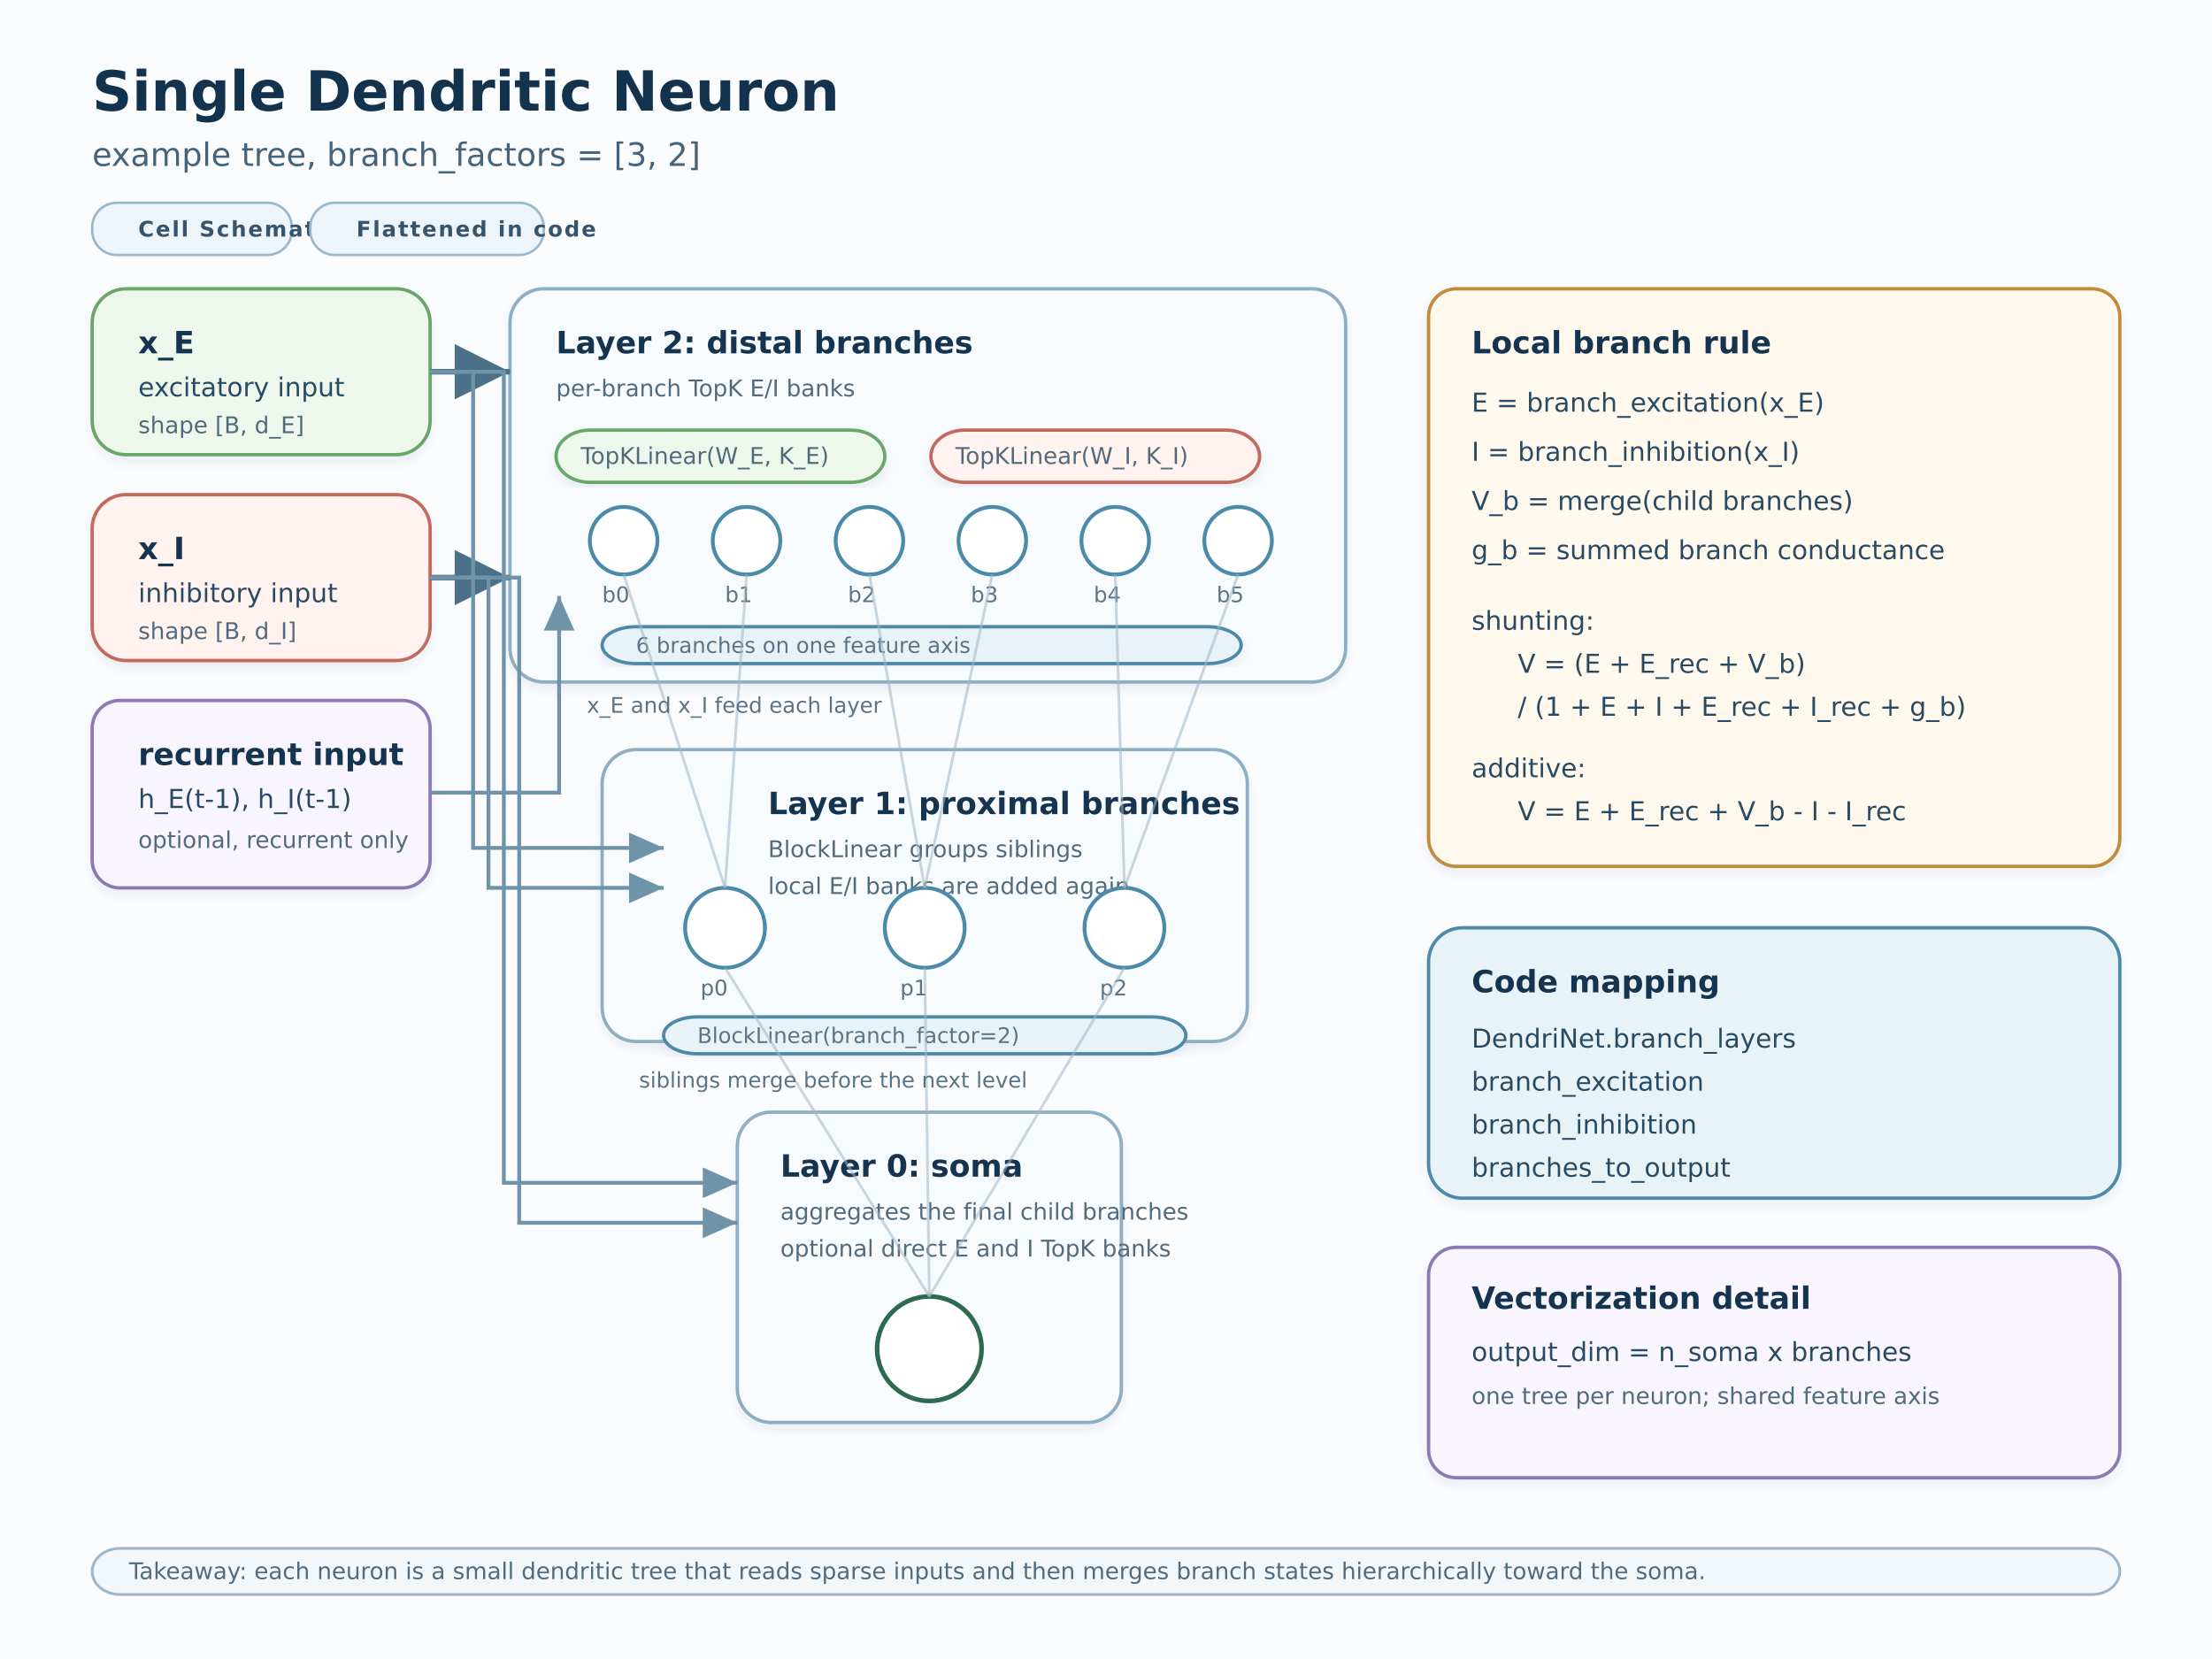
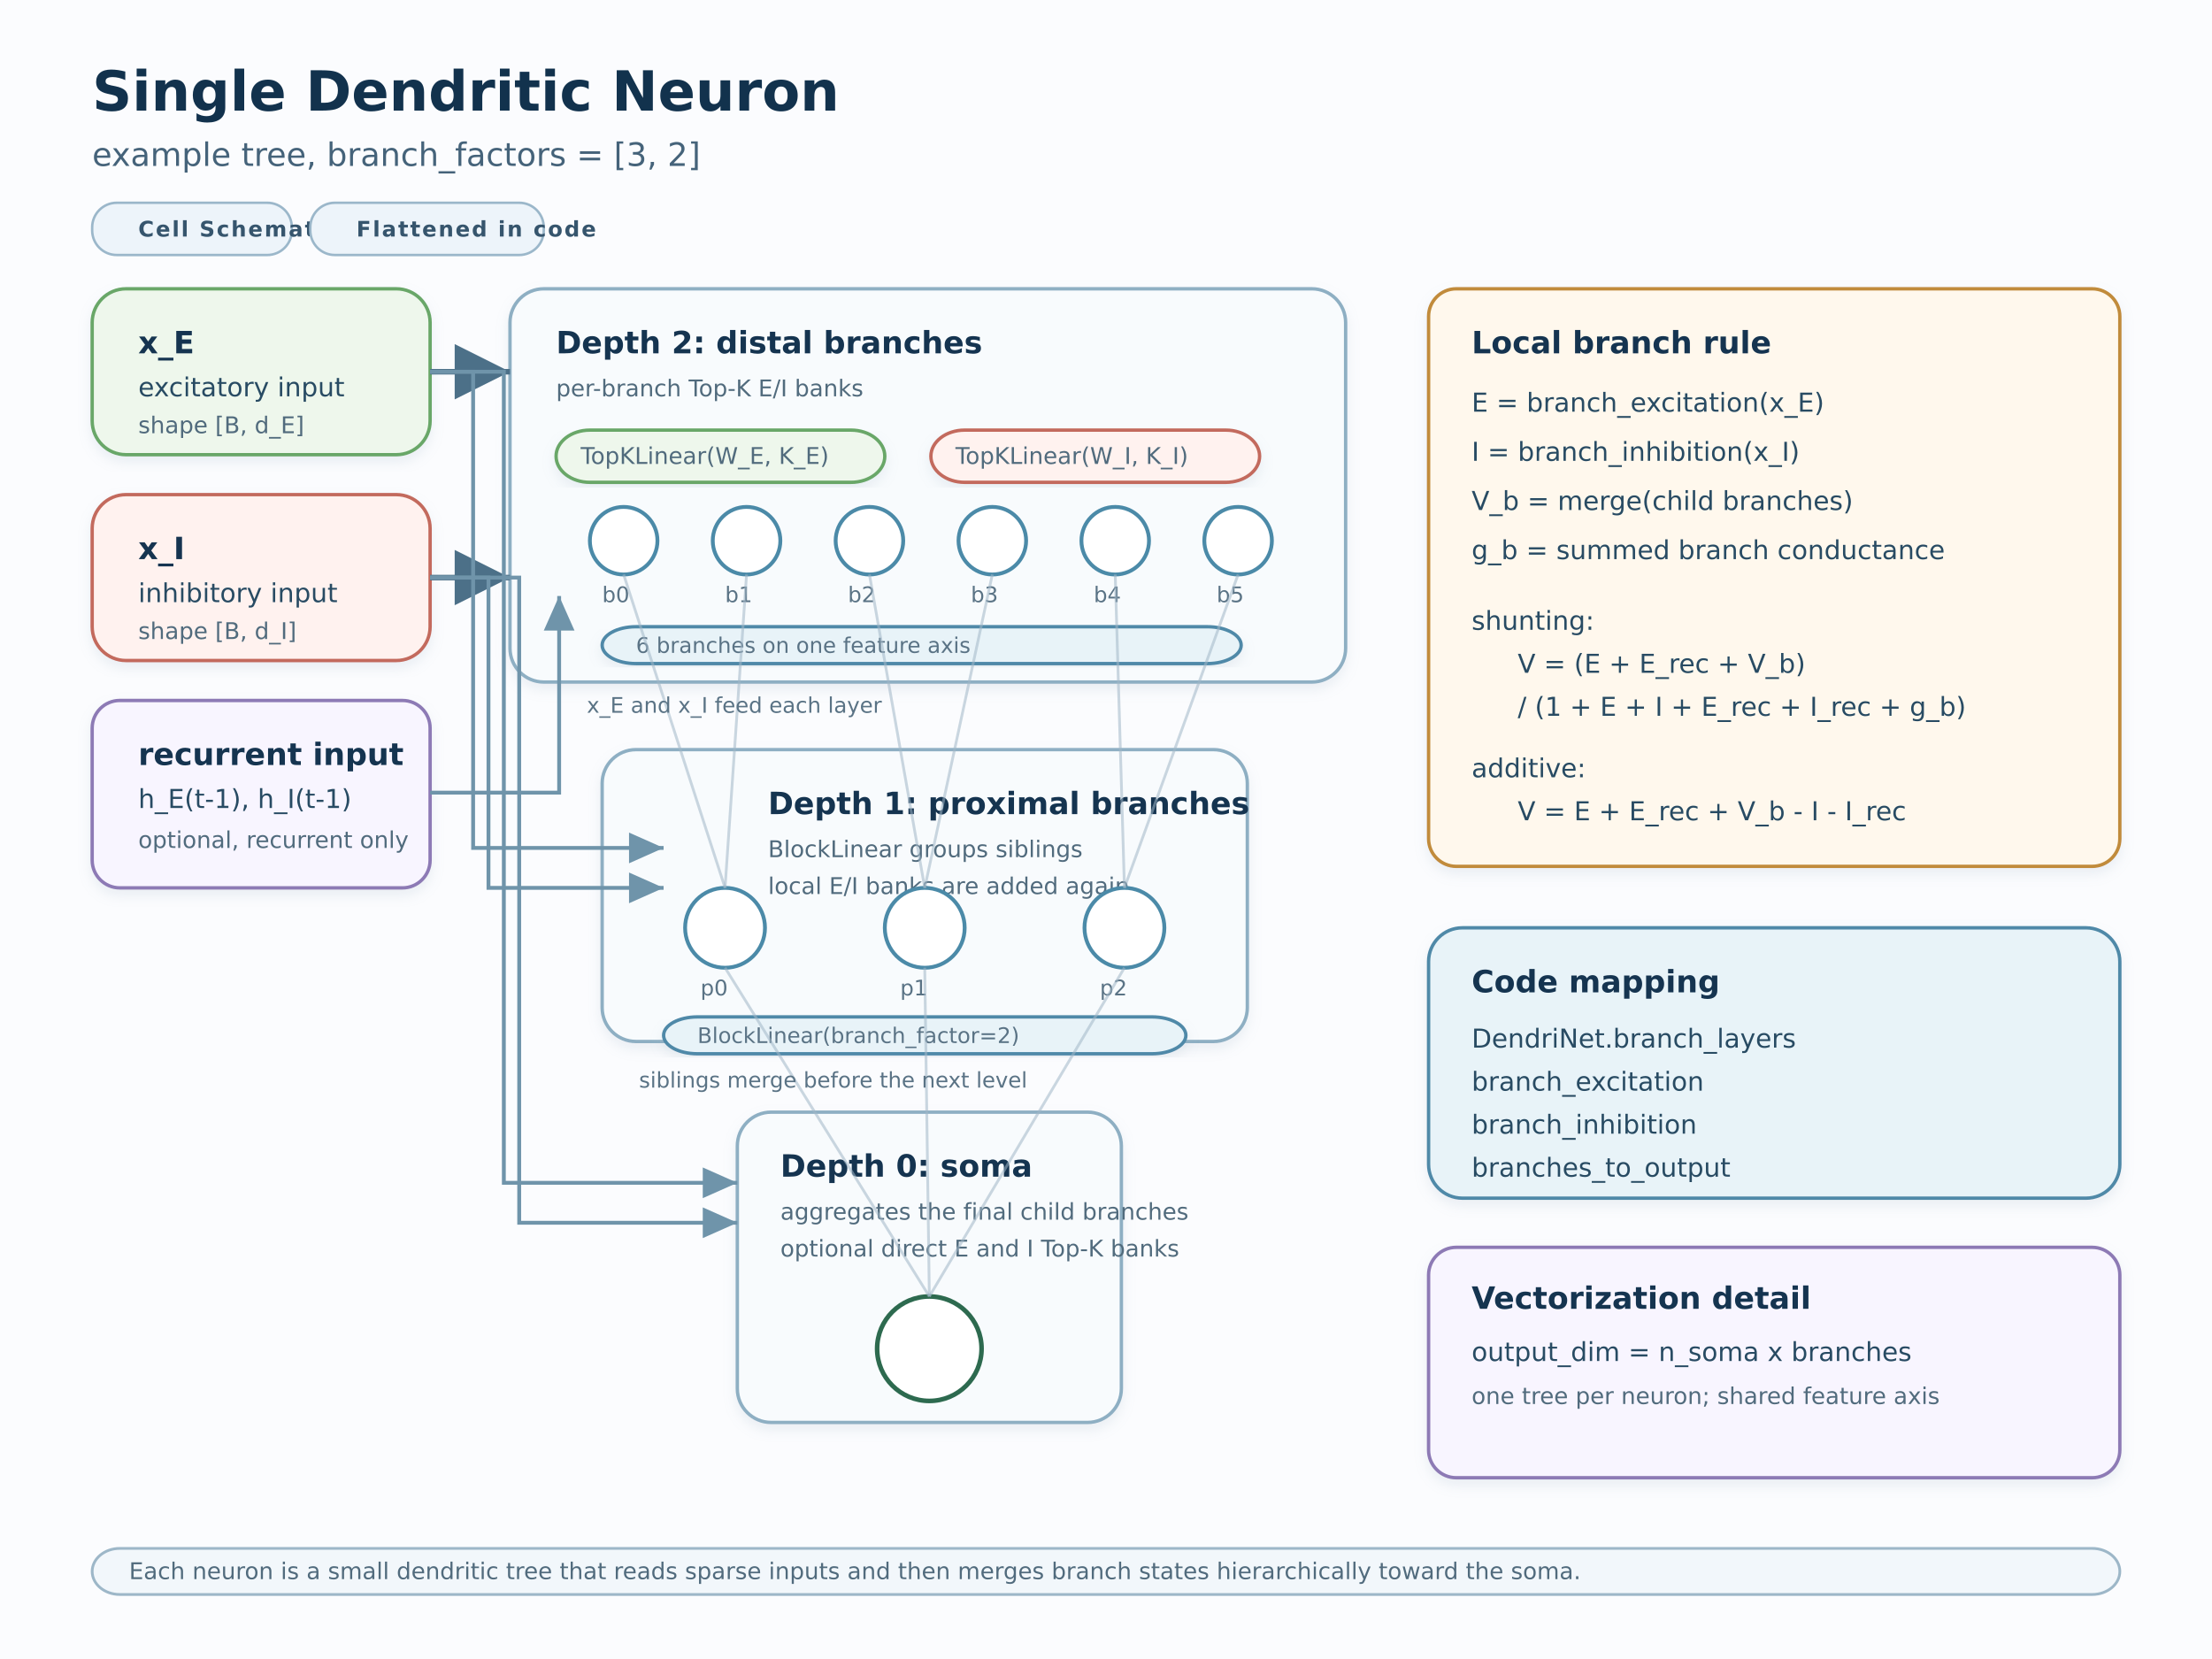
<svg xmlns="http://www.w3.org/2000/svg" width="1440" height="1080" viewBox="0 0 1440 1080">
  <defs>
    <style>
      .title { font: 700 36px "DejaVu Sans", Arial, sans-serif; fill: #12324d; }
      .subtitle { font: 500 21px "DejaVu Sans", Arial, sans-serif; fill: #45637a; }
      .chip { fill: #edf4fa; stroke: #9bb7ca; stroke-width: 1.6; rx: 16; }
      .chiptext { font: 600 14px "DejaVu Sans", Arial, sans-serif; fill: #36556d; letter-spacing: 0.08em; text-transform: uppercase; }
      .label { font: 600 20px "DejaVu Sans", Arial, sans-serif; fill: #153450; }
      .body { font: 400 17px "DejaVu Sans", Arial, sans-serif; fill: #284b63; }
      .small { font: 400 15px "DejaVu Sans", Arial, sans-serif; fill: #516b7d; }
      .tiny { font: 400 14px "DejaVu Sans", Arial, sans-serif; fill: #5a7385; }
      .panel { fill: #f8fbfd; stroke: #8eafc3; stroke-width: 2.2; rx: 22; filter: url(#shadow); }
      .accent { fill: #e8f3f8; stroke: #4f89a8; stroke-width: 2.2; rx: 22; filter: url(#shadow); }
      .exc { fill: #eef7ec; stroke: #69a768; stroke-width: 2.2; rx: 22; filter: url(#shadow); }
      .inh { fill: #fff2ef; stroke: #c36b5d; stroke-width: 2.2; rx: 22; filter: url(#shadow); }
      .formula { fill: #fff8ed; stroke: #c18b3b; stroke-width: 2.2; rx: 18; filter: url(#shadow); }
      .optional { fill: #f8f5ff; stroke: #8d7ab5; stroke-width: 2.2; rx: 18; filter: url(#shadow); }
      .takeaway { fill: #f2f7fb; stroke: #9db7c8; stroke-width: 1.8; rx: 18; }
      .arrow { stroke: #4c7088; stroke-width: 3.6; fill: none; marker-end: url(#arrowhead); }
      .arrow-thin { stroke: #6f94aa; stroke-width: 2.5; fill: none; marker-end: url(#arrowheadThin); }
      .branch { fill: #ffffff; stroke: #4b8aa8; stroke-width: 2.5; }
      .branch-soma { fill: #ffffff; stroke: #2d6a4f; stroke-width: 3; }
      .fan { stroke: #a0b6c6; stroke-width: 1.8; stroke-opacity: 0.55; fill: none; }
    </style>
    <filter id="shadow" x="-10%" y="-10%" width="120%" height="120%">
      <feDropShadow dx="0" dy="4" stdDeviation="4" flood-color="#9fb5c4" flood-opacity="0.18" />
    </filter>
    <marker id="arrowhead" markerWidth="14" markerHeight="10" refX="10" refY="5" orient="auto">
      <polygon points="0 0, 10 5, 0 10" fill="#4c7088" />
    </marker>
    <marker id="arrowheadThin" markerWidth="12" markerHeight="8" refX="9" refY="4" orient="auto">
      <polygon points="0 0, 9 4, 0 8" fill="#6f94aa" />
    </marker>
  </defs>
  <rect width="1440" height="1080" fill="#fbfcfe" />
  <text x="60" y="72" class="title">Single Dendritic Neuron</text>
  <text x="60" y="108" class="subtitle">example tree, branch_factors = [3, 2]</text>
  <rect x="60" y="132" width="130" height="34" class="chip" />
  <text x="90" y="154" class="chiptext">Cell Schematic</text>
  <rect x="202" y="132" width="152" height="34" class="chip" />
  <text x="232" y="154" class="chiptext">Flattened in code</text>
  <rect x="60" y="188" width="220" height="108" class="exc" />
  <text x="90" y="230" class="label">x_E</text>
  <text x="90" y="258" class="body">excitatory input</text>
  <text x="90" y="282" class="small">shape [B, d_E]</text>
  <rect x="60" y="322" width="220" height="108" class="inh" />
  <text x="90" y="364" class="label">x_I</text>
  <text x="90" y="392" class="body">inhibitory input</text>
  <text x="90" y="416" class="small">shape [B, d_I]</text>
  <rect x="60" y="456" width="220" height="122" class="optional" />
  <text x="90" y="498" class="label">recurrent input</text>
  <text x="90" y="526" class="body">h_E(t-1), h_I(t-1)</text>
  <text x="90" y="552" class="small">optional, recurrent only</text>
  <rect x="332" y="188" width="544" height="256" class="panel" />
-   <text x="362" y="230" class="label">Layer 2: distal branches</text>
-   <text x="362" y="258" class="small">per-branch TopK E/I banks</text>
+   <text x="362" y="230" class="label">Depth 2: distal branches</text>
+   <text x="362" y="258" class="small">per-branch Top-K E/I banks</text>
  <rect x="362" y="280" width="214" height="34" class="exc" />
  <text x="378" y="302" class="small">TopKLinear(W_E, K_E)</text>
  <rect x="606" y="280" width="214" height="34" class="inh" />
  <text x="622" y="302" class="small">TopKLinear(W_I, K_I)</text>
  <circle cx="406" cy="352" r="22" class="branch" />
  <circle cx="486" cy="352" r="22" class="branch" />
  <circle cx="566" cy="352" r="22" class="branch" />
  <circle cx="646" cy="352" r="22" class="branch" />
  <circle cx="726" cy="352" r="22" class="branch" />
  <circle cx="806" cy="352" r="22" class="branch" />
  <text x="392" y="392" class="tiny">b0</text>
  <text x="472" y="392" class="tiny">b1</text>
  <text x="552" y="392" class="tiny">b2</text>
  <text x="632" y="392" class="tiny">b3</text>
  <text x="712" y="392" class="tiny">b4</text>
  <text x="792" y="392" class="tiny">b5</text>
  <rect x="392" y="408" width="416" height="24" class="accent" />
  <text x="414" y="425" class="tiny">6 branches on one feature axis</text>
  <rect x="392" y="488" width="420" height="190" class="panel" />
-   <text x="500" y="530" class="label">Layer 1: proximal branches</text>
+   <text x="500" y="530" class="label">Depth 1: proximal branches</text>
  <text x="500" y="558" class="small">BlockLinear groups siblings</text>
  <text x="500" y="582" class="small">local E/I banks are added again</text>
  <circle cx="472" cy="604" r="26" class="branch" />
  <circle cx="602" cy="604" r="26" class="branch" />
  <circle cx="732" cy="604" r="26" class="branch" />
  <text x="456" y="648" class="tiny">p0</text>
  <text x="586" y="648" class="tiny">p1</text>
  <text x="716" y="648" class="tiny">p2</text>
  <rect x="432" y="662" width="340" height="24" class="accent" />
  <text x="454" y="679" class="tiny">BlockLinear(branch_factor=2)</text>
  <rect x="480" y="724" width="250" height="202" class="panel" />
-   <text x="508" y="766" class="label">Layer 0: soma</text>
+   <text x="508" y="766" class="label">Depth 0: soma</text>
  <text x="508" y="794" class="small">aggregates the final child branches</text>
-   <text x="508" y="818" class="small">optional direct E and I TopK banks</text>
+   <text x="508" y="818" class="small">optional direct E and I Top-K banks</text>
  <circle cx="605" cy="878" r="34" class="branch-soma" />
  <path d="M406 374 L472 578" class="fan" />
  <path d="M486 374 L472 578" class="fan" />
  <path d="M566 374 L602 578" class="fan" />
  <path d="M646 374 L602 578" class="fan" />
  <path d="M726 374 L732 578" class="fan" />
  <path d="M806 374 L732 578" class="fan" />
  <path d="M472 630 L605 844" class="fan" />
  <path d="M602 630 L605 844" class="fan" />
  <path d="M732 630 L605 844" class="fan" />
  <rect x="930" y="188" width="450" height="376" class="formula" />
  <text x="958" y="230" class="label">Local branch rule</text>
  <text x="958" y="268" class="body">E = branch_excitation(x_E)</text>
  <text x="958" y="300" class="body">I = branch_inhibition(x_I)</text>
  <text x="958" y="332" class="body">V_b = merge(child branches)</text>
  <text x="958" y="364" class="body">g_b = summed branch conductance</text>
  <text x="958" y="410" class="body">shunting:</text>
  <text x="988" y="438" class="body">V = (E + E_rec + V_b)</text>
  <text x="988" y="466" class="body">    / (1 + E + I + E_rec + I_rec + g_b)</text>
  <text x="958" y="506" class="body">additive:</text>
  <text x="988" y="534" class="body">V = E + E_rec + V_b - I - I_rec</text>
  <rect x="930" y="604" width="450" height="176" class="accent" />
  <text x="958" y="646" class="label">Code mapping</text>
  <text x="958" y="682" class="body">DendriNet.branch_layers</text>
  <text x="958" y="710" class="body">branch_excitation</text>
  <text x="958" y="738" class="body">branch_inhibition</text>
  <text x="958" y="766" class="body">branches_to_output</text>
  <rect x="930" y="812" width="450" height="150" class="optional" />
  <text x="958" y="852" class="label">Vectorization detail</text>
  <text x="958" y="886" class="body">output_dim = n_soma x branches</text>
  <text x="958" y="914" class="small">one tree per neuron; shared feature axis</text>
  <path d="M280 242 L332 242" class="arrow" />
  <path d="M280 376 L332 376" class="arrow" />
  <path d="M280 516 L364 516 L364 388" class="arrow-thin" />
  <path d="M280 242 L308 242 L308 552 L432 552" class="arrow-thin" />
  <path d="M280 376 L318 376 L318 578 L432 578" class="arrow-thin" />
  <path d="M280 242 L328 242 L328 770 L480 770" class="arrow-thin" />
  <path d="M280 376 L338 376 L338 796 L480 796" class="arrow-thin" />
  <text x="382" y="464" class="tiny">x_E and x_I feed each layer</text>
  <text x="416" y="708" class="tiny">siblings merge before the next level</text>
  <rect x="60" y="1008" width="1320" height="30" class="takeaway" />
-   <text x="84" y="1028" class="small">Takeaway: each neuron is a small dendritic tree that reads sparse inputs and then merges branch states hierarchically toward the soma.</text>
+   <text x="84" y="1028" class="small">Each neuron is a small dendritic tree that reads sparse inputs and then merges branch states hierarchically toward the soma.</text>
</svg>
